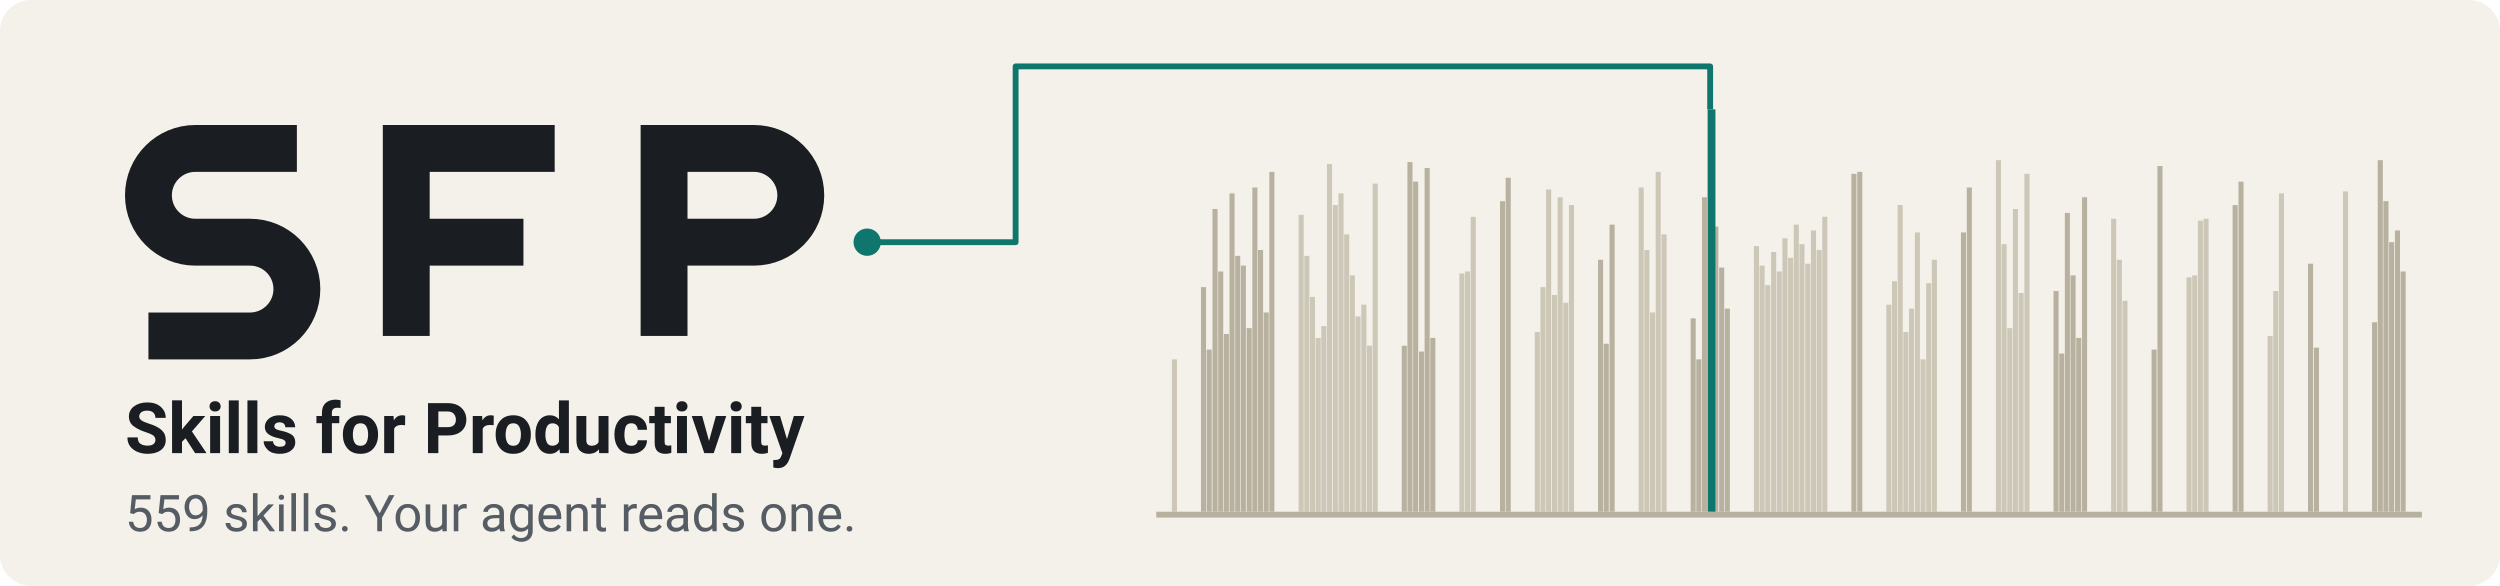
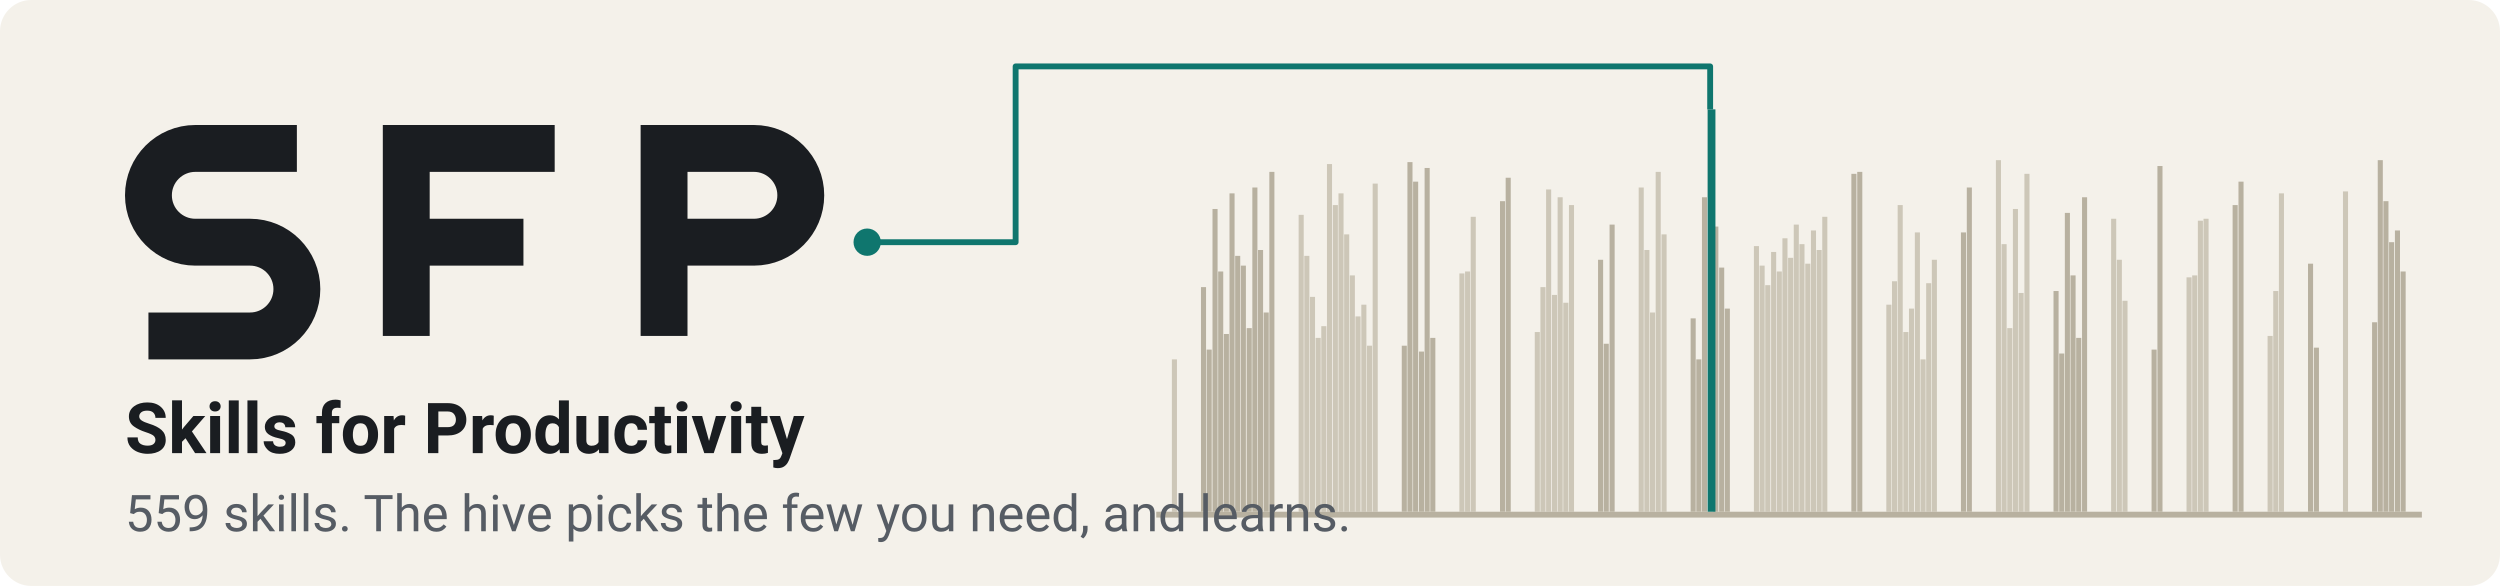
<svg xmlns="http://www.w3.org/2000/svg" width="1280" height="300" viewBox="0 0 1280 300" role="img" aria-labelledby="t d">
  <rect width="1280" height="300" rx="16" fill="#f4f1ea" />
  <rect x="600.0" y="184" width="2.6" height="78" fill="#cdc7b8" />
  <rect x="614.9" y="147" width="2.6" height="115" fill="#b8b1a0" />
  <rect x="617.8" y="179" width="2.6" height="83" fill="#b8b1a0" />
  <rect x="620.8" y="107" width="2.6" height="155" fill="#b8b1a0" />
  <rect x="623.7" y="139" width="2.6" height="123" fill="#b8b1a0" />
  <rect x="626.6" y="171" width="2.6" height="91" fill="#b8b1a0" />
  <rect x="629.5" y="99" width="2.6" height="163" fill="#b8b1a0" />
  <rect x="632.4" y="131" width="2.6" height="131" fill="#b8b1a0" />
  <rect x="635.3" y="136" width="2.6" height="126" fill="#b8b1a0" />
  <rect x="638.3" y="168" width="2.6" height="94" fill="#b8b1a0" />
  <rect x="641.2" y="96" width="2.6" height="166" fill="#b8b1a0" />
  <rect x="644.1" y="128" width="2.6" height="134" fill="#b8b1a0" />
  <rect x="647.0" y="160" width="2.6" height="102" fill="#b8b1a0" />
  <rect x="649.9" y="88" width="2.6" height="174" fill="#b8b1a0" />
  <rect x="664.9" y="110" width="2.6" height="152" fill="#cdc7b8" />
  <rect x="667.8" y="131" width="2.6" height="131" fill="#cdc7b8" />
  <rect x="670.7" y="152" width="2.6" height="110" fill="#cdc7b8" />
  <rect x="673.6" y="173" width="2.6" height="89" fill="#cdc7b8" />
  <rect x="676.5" y="167" width="2.6" height="95" fill="#cdc7b8" />
  <rect x="679.4" y="84" width="2.6" height="178" fill="#cdc7b8" />
  <rect x="682.4" y="105" width="2.6" height="157" fill="#cdc7b8" />
  <rect x="685.3" y="99" width="2.6" height="163" fill="#cdc7b8" />
  <rect x="688.2" y="120" width="2.6" height="142" fill="#cdc7b8" />
  <rect x="691.1" y="141" width="2.6" height="121" fill="#cdc7b8" />
  <rect x="694.0" y="162" width="2.6" height="100" fill="#cdc7b8" />
  <rect x="697.0" y="156" width="2.6" height="106" fill="#cdc7b8" />
  <rect x="699.9" y="177" width="2.6" height="85" fill="#cdc7b8" />
  <rect x="702.8" y="94" width="2.6" height="168" fill="#cdc7b8" />
  <rect x="717.7" y="177" width="2.6" height="85" fill="#b8b1a0" />
  <rect x="720.6" y="83" width="2.6" height="179" fill="#b8b1a0" />
  <rect x="723.5" y="93" width="2.6" height="169" fill="#b8b1a0" />
  <rect x="726.5" y="180" width="2.6" height="82" fill="#b8b1a0" />
  <rect x="729.4" y="86" width="2.6" height="176" fill="#b8b1a0" />
  <rect x="732.3" y="173" width="2.6" height="89" fill="#b8b1a0" />
  <rect x="747.2" y="140" width="2.6" height="122" fill="#cdc7b8" />
  <rect x="750.1" y="139" width="2.6" height="123" fill="#cdc7b8" />
  <rect x="753.0" y="111" width="2.6" height="151" fill="#cdc7b8" />
  <rect x="768.0" y="103" width="2.6" height="159" fill="#b8b1a0" />
  <rect x="770.9" y="91" width="2.6" height="171" fill="#b8b1a0" />
  <rect x="785.8" y="170" width="2.6" height="92" fill="#cdc7b8" />
  <rect x="788.7" y="147" width="2.6" height="115" fill="#cdc7b8" />
  <rect x="791.6" y="97" width="2.6" height="165" fill="#cdc7b8" />
  <rect x="794.6" y="151" width="2.6" height="111" fill="#cdc7b8" />
  <rect x="797.5" y="101" width="2.6" height="161" fill="#cdc7b8" />
  <rect x="800.4" y="155" width="2.6" height="107" fill="#cdc7b8" />
  <rect x="803.3" y="105" width="2.6" height="157" fill="#cdc7b8" />
  <rect x="818.2" y="133" width="2.6" height="129" fill="#b8b1a0" />
  <rect x="821.1" y="176" width="2.6" height="86" fill="#b8b1a0" />
  <rect x="824.1" y="115" width="2.6" height="147" fill="#b8b1a0" />
  <rect x="839.0" y="96" width="2.6" height="166" fill="#cdc7b8" />
  <rect x="841.9" y="128" width="2.6" height="134" fill="#cdc7b8" />
  <rect x="844.8" y="160" width="2.6" height="102" fill="#cdc7b8" />
  <rect x="847.7" y="88" width="2.6" height="174" fill="#cdc7b8" />
  <rect x="850.7" y="120" width="2.6" height="142" fill="#cdc7b8" />
  <rect x="865.6" y="163" width="2.6" height="99" fill="#b8b1a0" />
  <rect x="868.5" y="184" width="2.6" height="78" fill="#b8b1a0" />
  <rect x="871.4" y="101" width="2.6" height="161" fill="#b8b1a0" />
  <rect x="877.2" y="116" width="2.6" height="146" fill="#b8b1a0" />
  <rect x="880.2" y="137" width="2.6" height="125" fill="#b8b1a0" />
  <rect x="883.1" y="158" width="2.6" height="104" fill="#b8b1a0" />
  <rect x="898.0" y="126" width="2.6" height="136" fill="#cdc7b8" />
  <rect x="900.9" y="136" width="2.6" height="126" fill="#cdc7b8" />
  <rect x="903.8" y="146" width="2.6" height="116" fill="#cdc7b8" />
  <rect x="906.8" y="129" width="2.6" height="133" fill="#cdc7b8" />
  <rect x="909.7" y="139" width="2.6" height="123" fill="#cdc7b8" />
  <rect x="912.6" y="122" width="2.6" height="140" fill="#cdc7b8" />
  <rect x="915.5" y="132" width="2.6" height="130" fill="#cdc7b8" />
  <rect x="918.4" y="115" width="2.6" height="147" fill="#cdc7b8" />
  <rect x="921.3" y="125" width="2.6" height="137" fill="#cdc7b8" />
  <rect x="924.3" y="135" width="2.6" height="127" fill="#cdc7b8" />
  <rect x="927.2" y="118" width="2.6" height="144" fill="#cdc7b8" />
  <rect x="930.1" y="128" width="2.6" height="134" fill="#cdc7b8" />
  <rect x="933.0" y="111" width="2.6" height="151" fill="#cdc7b8" />
  <rect x="947.9" y="89" width="2.6" height="173" fill="#b8b1a0" />
  <rect x="950.9" y="88" width="2.6" height="174" fill="#b8b1a0" />
  <rect x="965.8" y="156" width="2.6" height="106" fill="#cdc7b8" />
  <rect x="968.7" y="144" width="2.6" height="118" fill="#cdc7b8" />
  <rect x="971.6" y="105" width="2.6" height="157" fill="#cdc7b8" />
  <rect x="974.5" y="170" width="2.6" height="92" fill="#cdc7b8" />
  <rect x="977.4" y="158" width="2.6" height="104" fill="#cdc7b8" />
  <rect x="980.4" y="119" width="2.6" height="143" fill="#cdc7b8" />
  <rect x="983.3" y="184" width="2.6" height="78" fill="#cdc7b8" />
  <rect x="986.2" y="145" width="2.6" height="117" fill="#cdc7b8" />
  <rect x="989.1" y="133" width="2.6" height="129" fill="#cdc7b8" />
  <rect x="1004.0" y="119" width="2.6" height="143" fill="#b8b1a0" />
  <rect x="1007.0" y="96" width="2.6" height="166" fill="#b8b1a0" />
  <rect x="1021.9" y="82" width="2.6" height="180" fill="#cdc7b8" />
  <rect x="1024.8" y="125" width="2.6" height="137" fill="#cdc7b8" />
  <rect x="1027.7" y="168" width="2.6" height="94" fill="#cdc7b8" />
  <rect x="1030.6" y="107" width="2.6" height="155" fill="#cdc7b8" />
  <rect x="1033.5" y="150" width="2.6" height="112" fill="#cdc7b8" />
  <rect x="1036.5" y="89" width="2.6" height="173" fill="#cdc7b8" />
  <rect x="1051.4" y="149" width="2.6" height="113" fill="#b8b1a0" />
  <rect x="1054.3" y="181" width="2.6" height="81" fill="#b8b1a0" />
  <rect x="1057.2" y="109" width="2.6" height="153" fill="#b8b1a0" />
  <rect x="1060.1" y="141" width="2.6" height="121" fill="#b8b1a0" />
  <rect x="1063.0" y="173" width="2.6" height="89" fill="#b8b1a0" />
  <rect x="1066.0" y="101" width="2.6" height="161" fill="#b8b1a0" />
  <rect x="1080.9" y="112" width="2.6" height="150" fill="#cdc7b8" />
  <rect x="1083.8" y="133" width="2.6" height="129" fill="#cdc7b8" />
  <rect x="1086.7" y="154" width="2.6" height="108" fill="#cdc7b8" />
  <rect x="1101.6" y="179" width="2.6" height="83" fill="#b8b1a0" />
  <rect x="1104.6" y="85" width="2.6" height="177" fill="#b8b1a0" />
  <rect x="1119.5" y="142" width="2.6" height="120" fill="#cdc7b8" />
  <rect x="1122.4" y="141" width="2.6" height="121" fill="#cdc7b8" />
  <rect x="1125.3" y="113" width="2.6" height="149" fill="#cdc7b8" />
  <rect x="1128.2" y="112" width="2.6" height="150" fill="#cdc7b8" />
  <rect x="1143.1" y="105" width="2.6" height="157" fill="#b8b1a0" />
  <rect x="1146.1" y="93" width="2.6" height="169" fill="#b8b1a0" />
  <rect x="1161.0" y="172" width="2.6" height="90" fill="#cdc7b8" />
  <rect x="1163.9" y="149" width="2.6" height="113" fill="#cdc7b8" />
  <rect x="1166.8" y="99" width="2.6" height="163" fill="#cdc7b8" />
  <rect x="1181.7" y="135" width="2.6" height="127" fill="#b8b1a0" />
  <rect x="1184.7" y="178" width="2.6" height="84" fill="#b8b1a0" />
  <rect x="1199.6" y="98" width="2.6" height="164" fill="#cdc7b8" />
  <rect x="1214.5" y="165" width="2.6" height="97" fill="#b8b1a0" />
  <rect x="1217.4" y="82" width="2.6" height="180" fill="#b8b1a0" />
  <rect x="1220.3" y="103" width="2.6" height="159" fill="#b8b1a0" />
  <rect x="1223.2" y="124" width="2.6" height="138" fill="#b8b1a0" />
  <rect x="1226.2" y="118" width="2.6" height="144" fill="#b8b1a0" />
  <rect x="1229.1" y="139" width="2.6" height="123" fill="#b8b1a0" />
  <rect x="592" y="262" width="648" height="3" fill="#b8b1a0" />
  <rect x="874.3" y="56" width="4.0" height="206" fill="#0f766e" />
  <path d="M444 124 H520 V34 H875.6 V56" fill="none" stroke="#0f766e" stroke-width="3" stroke-linejoin="round" />
  <circle cx="444" cy="124" r="7" fill="#0f766e" />
  <g fill="none" stroke="#1a1d21" stroke-width="24" stroke-linejoin="miter" stroke-linecap="butt">
    <path d="M152 76 H100 A24 24 0 0 0 100 124 H128 A24 24 0 0 1 128 172 H76" />
    <path d="M208 172 V76 H284 M208 124 H268" />
    <path d="M340 172 V76 H386 A24 24 0 0 1 386 124 H340" />
  </g>
  <text x="64" y="232" font-family="ui-sans-serif, system-ui, -apple-system, 'Segoe UI', Roboto, 'Helvetica Neue', Arial, sans-serif" font-size="36" font-weight="600" fill="#1a1d21">Skills for Productivity</text>
-   <text x="64" y="272" font-family="ui-sans-serif, system-ui, -apple-system, 'Segoe UI', Roboto, 'Helvetica Neue', Arial, sans-serif" font-size="26" fill="#565c64">559 skills. Your agent reads one.</text>
+   <text x="64" y="272" font-family="ui-sans-serif, system-ui, -apple-system, 'Segoe UI', Roboto, 'Helvetica Neue', Arial, sans-serif" font-size="26" fill="#565c64">559 skills. The hive picks the few you need, and learns.</text>
</svg>
